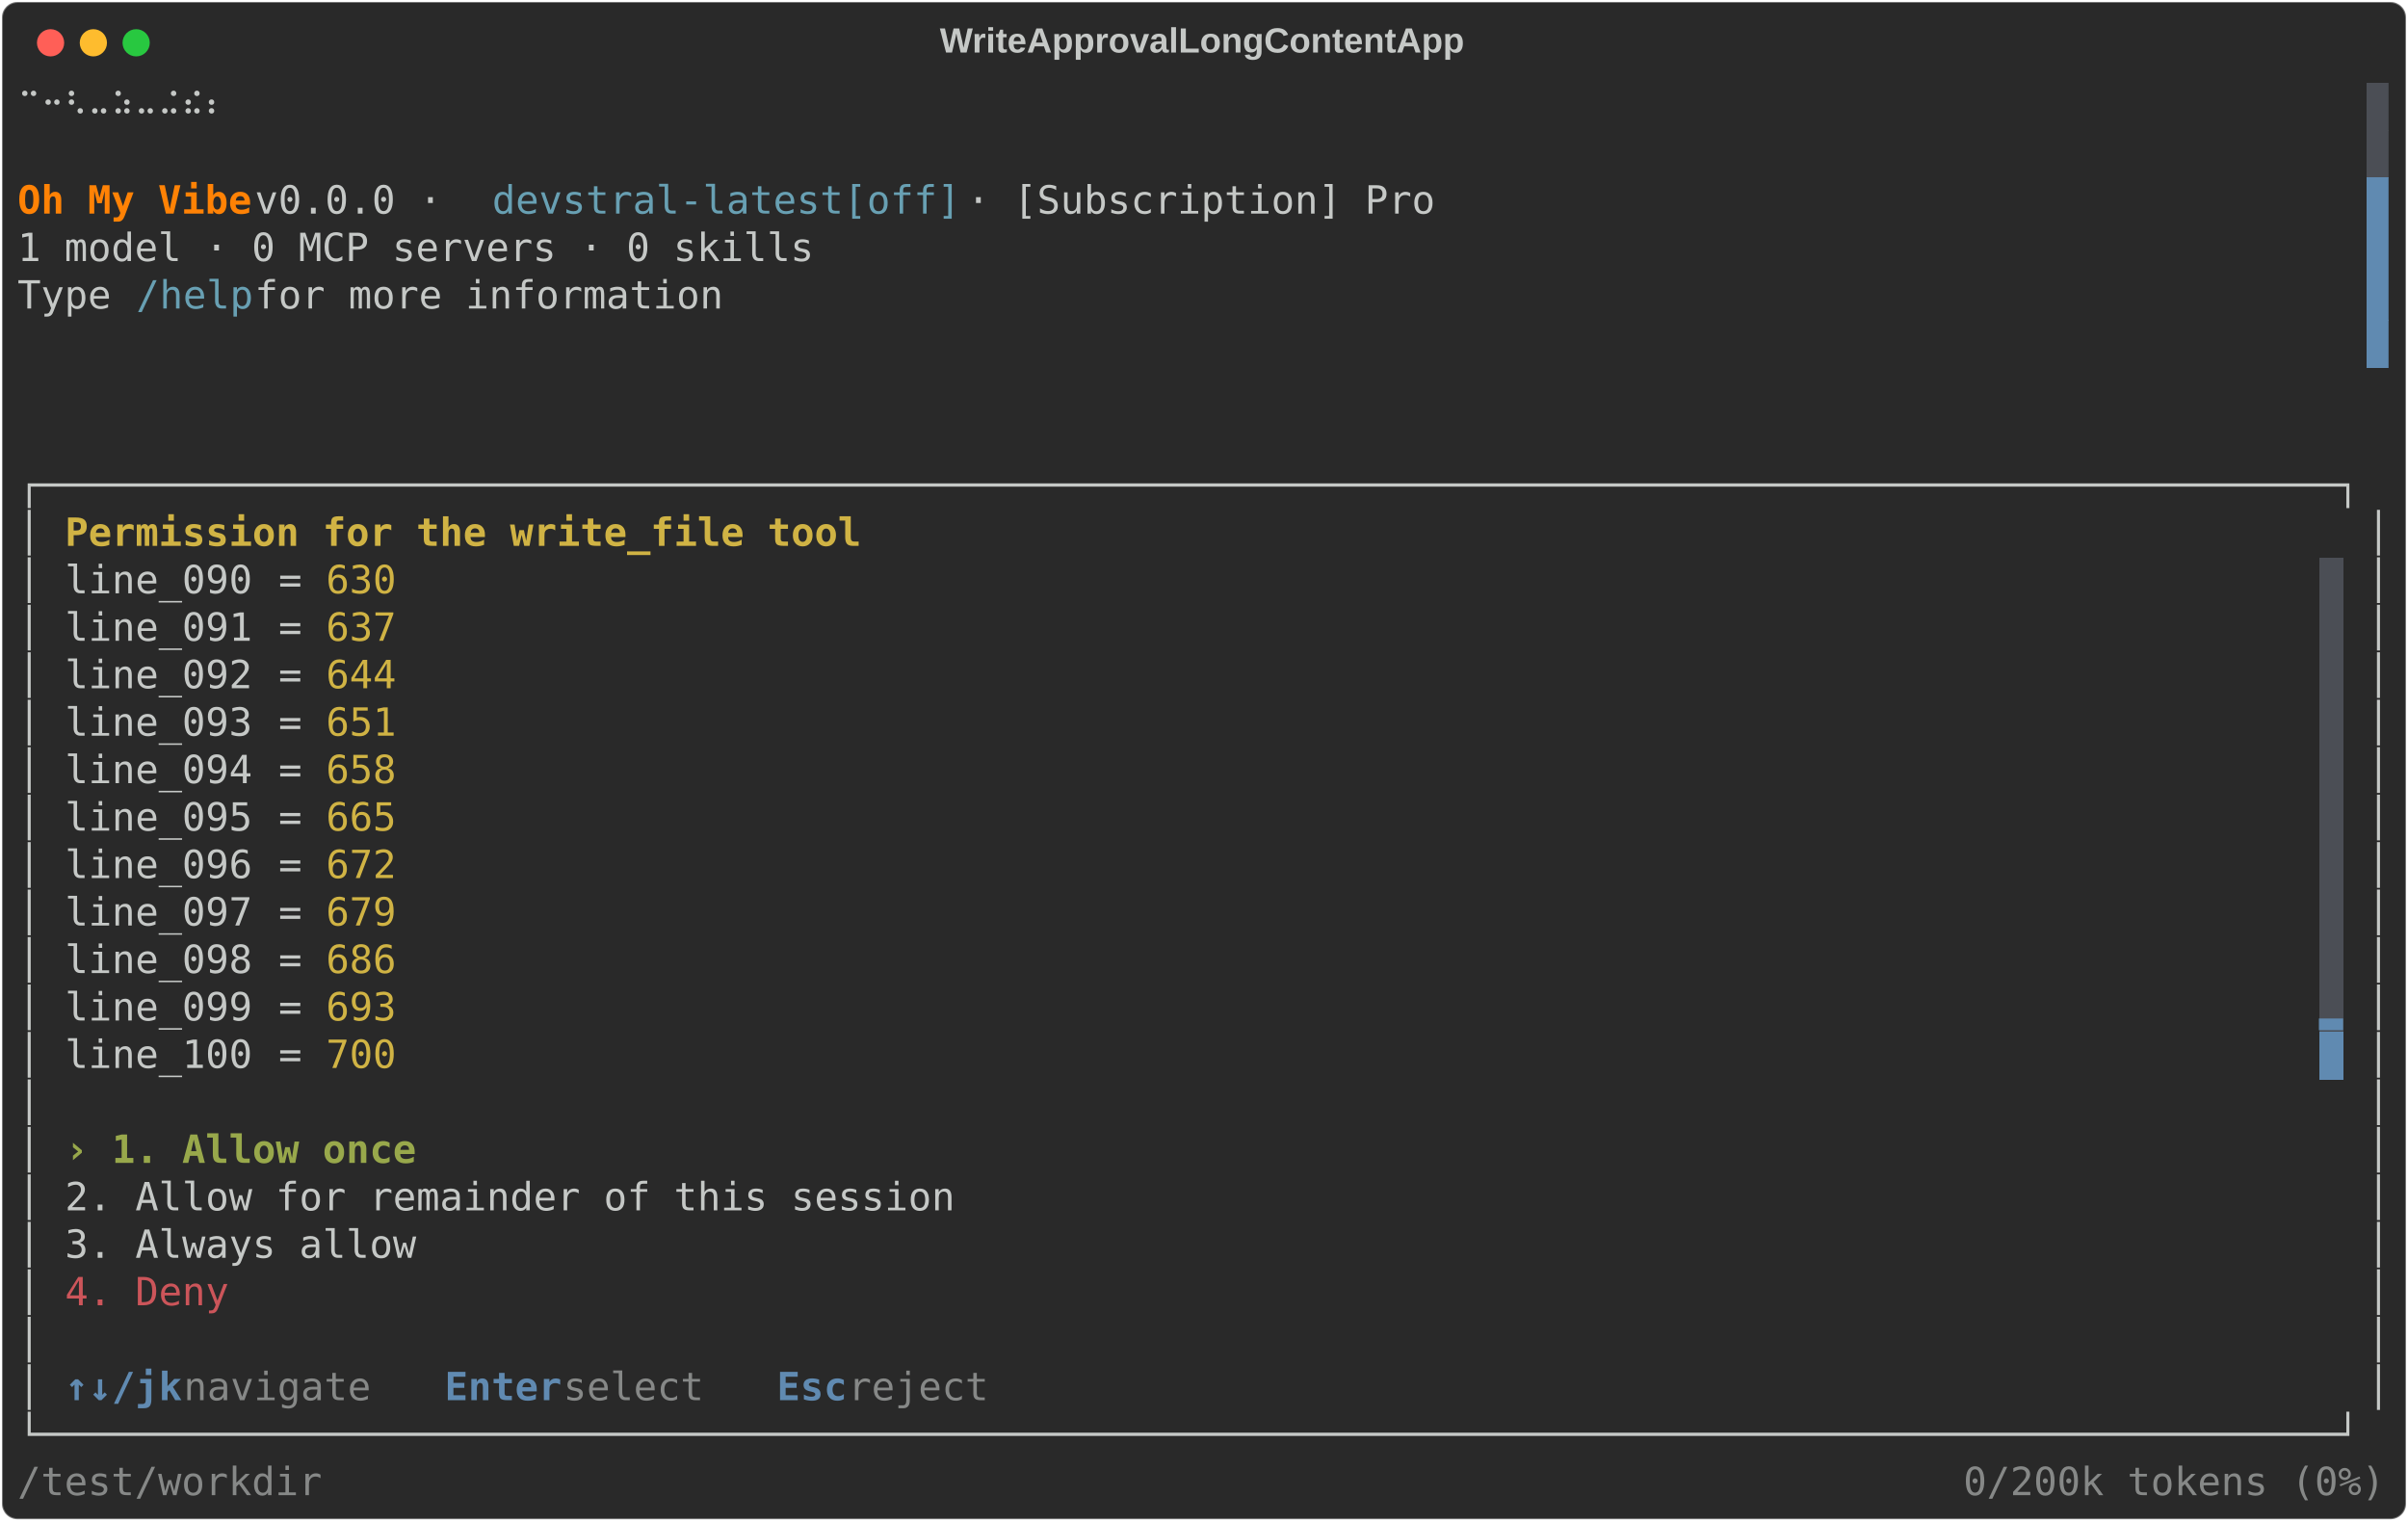
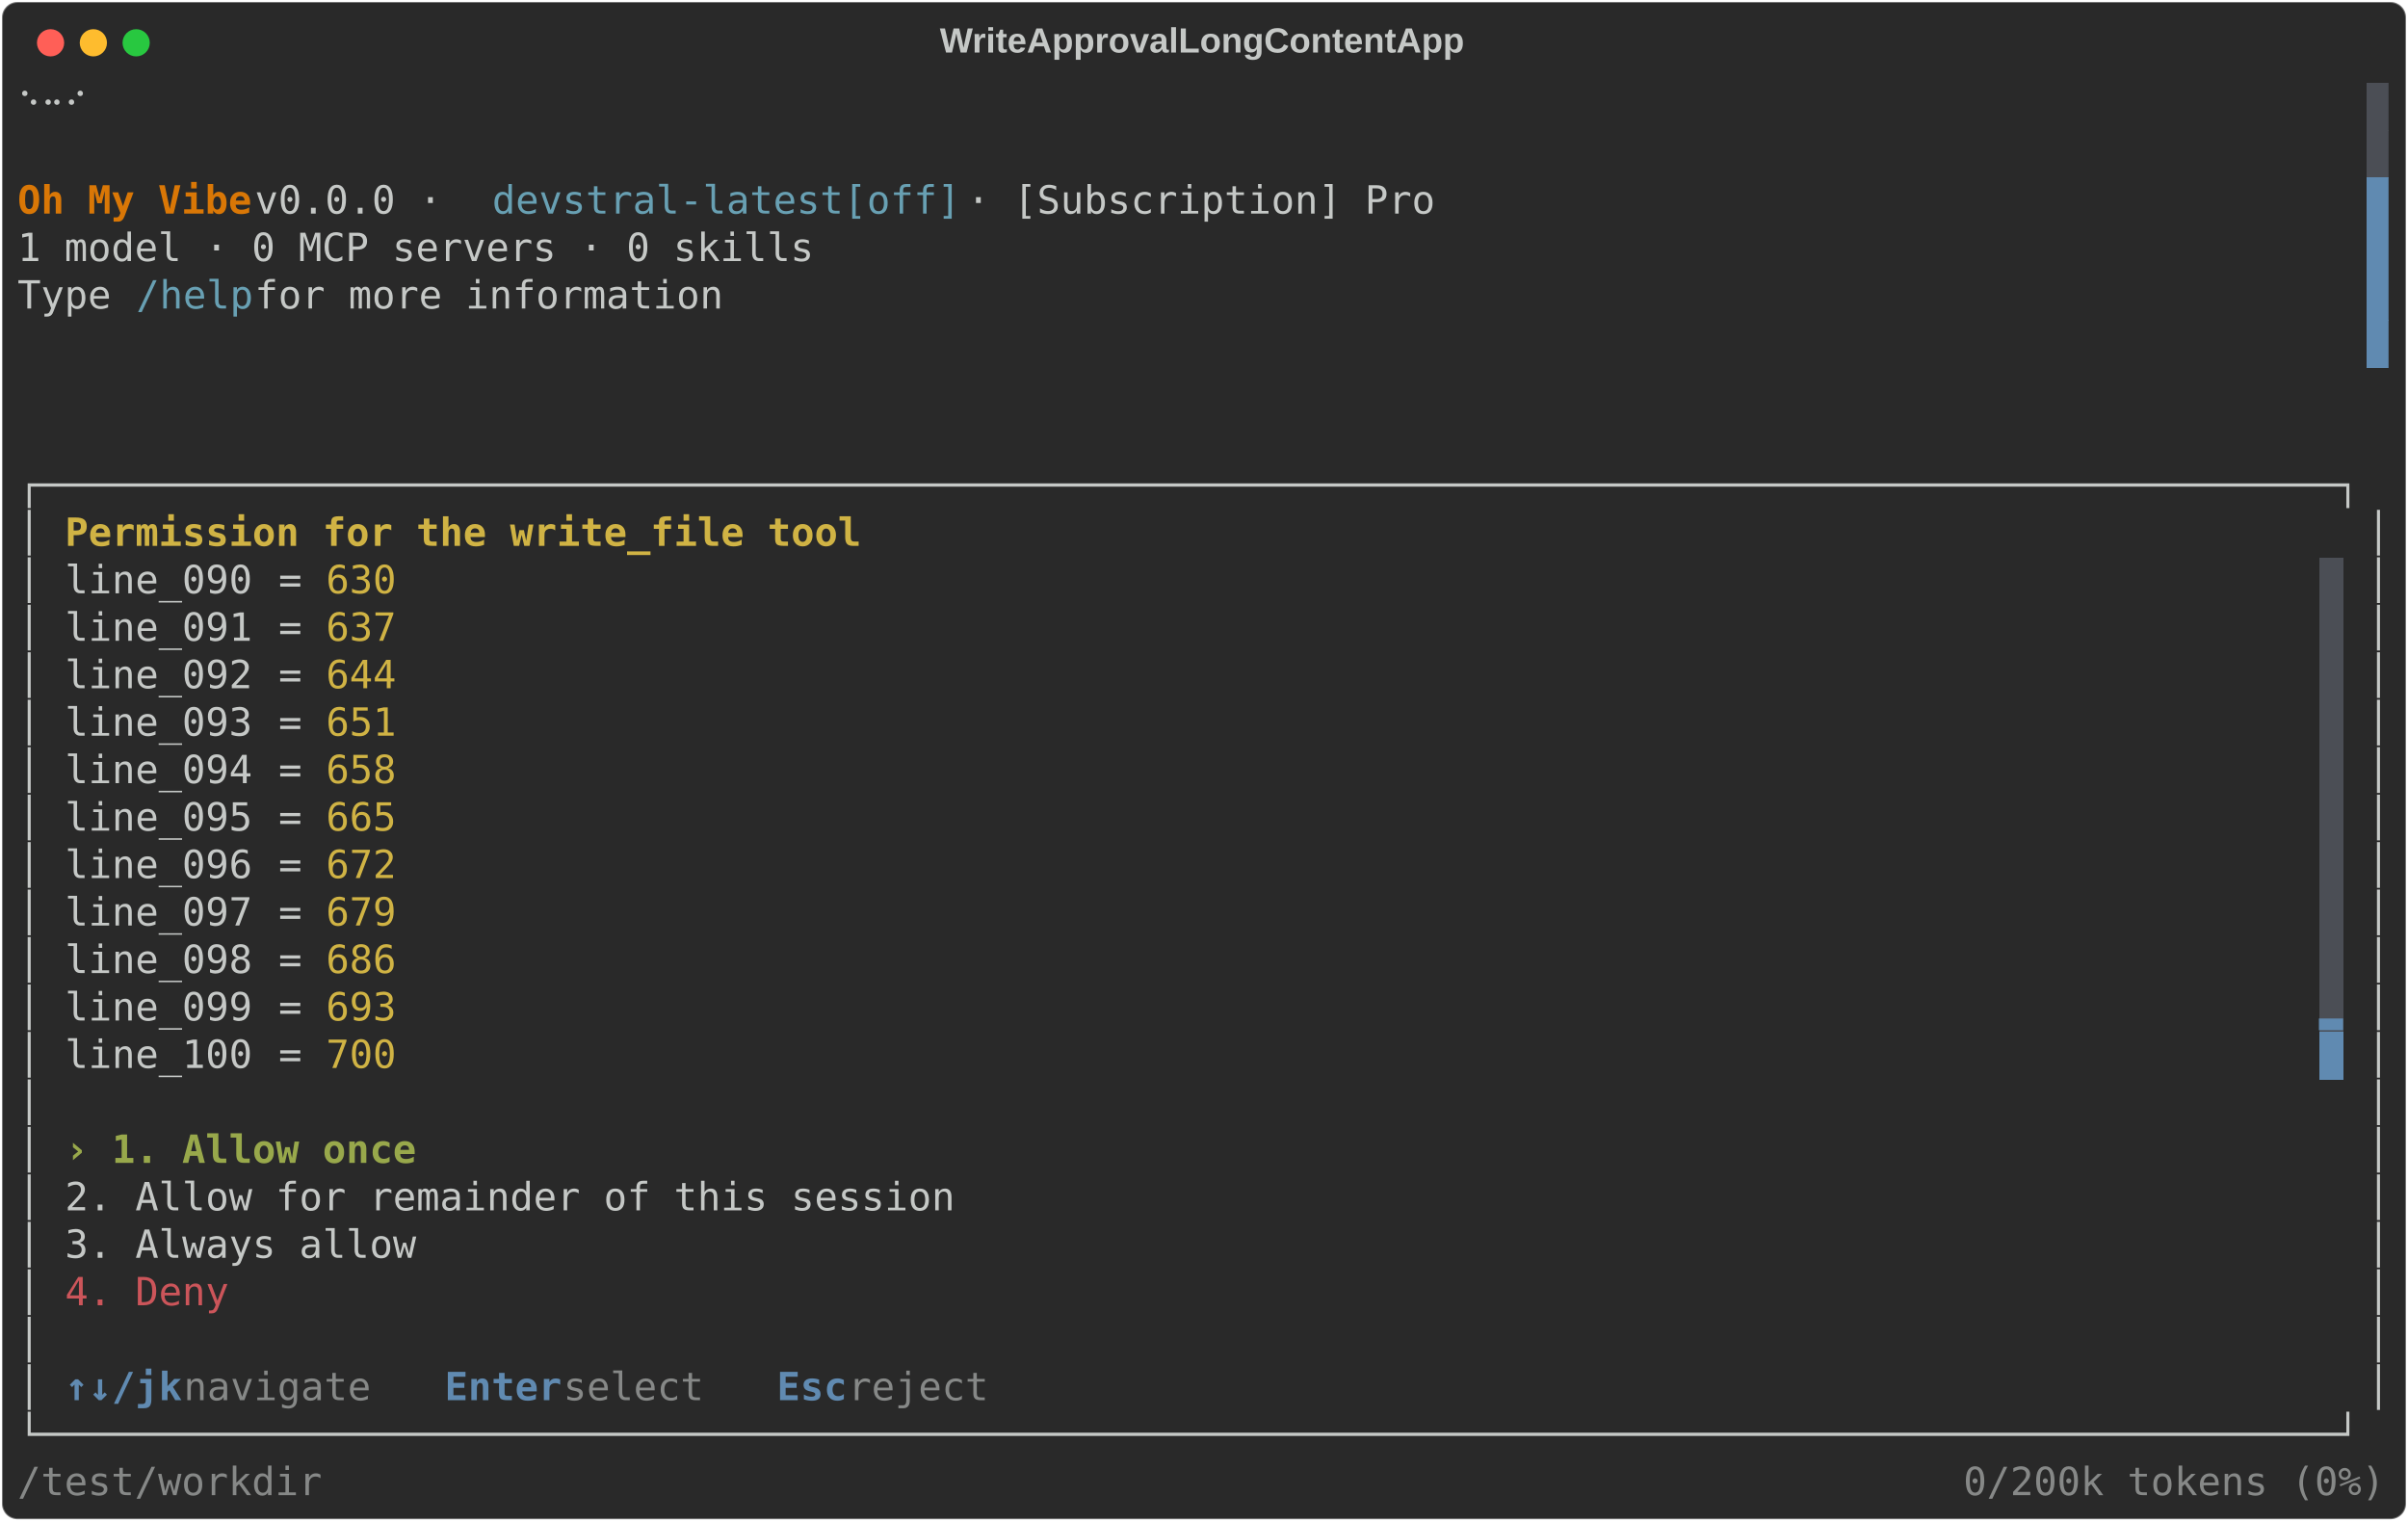
<svg xmlns="http://www.w3.org/2000/svg" class="rich-terminal" viewBox="0 0 1238 782.0">
  <style>

    @font-face {
        font-family: "Fira Code";
        src: local("FiraCode-Regular"),
                url("https://cdnjs.cloudflare.com/ajax/libs/firacode/6.2.0/woff2/FiraCode-Regular.woff2") format("woff2"),
                url("https://cdnjs.cloudflare.com/ajax/libs/firacode/6.2.0/woff/FiraCode-Regular.woff") format("woff");
        font-style: normal;
        font-weight: 400;
    }
    @font-face {
        font-family: "Fira Code";
        src: local("FiraCode-Bold"),
                url("https://cdnjs.cloudflare.com/ajax/libs/firacode/6.2.0/woff2/FiraCode-Bold.woff2") format("woff2"),
                url("https://cdnjs.cloudflare.com/ajax/libs/firacode/6.2.0/woff/FiraCode-Bold.woff") format("woff");
        font-style: bold;
        font-weight: 700;
    }

    .terminal-matrix {
        font-family: Fira Code, monospace;
        font-size: 20px;
        line-height: 24.4px;
        font-variant-east-asian: full-width;
    }

    .terminal-title {
        font-size: 18px;
        font-weight: bold;
        font-family: arial;
    }

    .terminal-r1 { fill: #c5c8c6 }
- .terminal-r2 { fill: #ff8205;font-weight: bold }
+ .terminal-r2 { fill: #d97706;font-weight: bold }
.terminal-r3 { fill: #68a0b3 }
.terminal-r4 { fill: #292929 }
.terminal-r5 { fill: #d0b344;font-weight: bold }
.terminal-r6 { fill: #d0b344 }
.terminal-r7 { fill: #608ab1 }
.terminal-r8 { fill: #98a84b;font-weight: bold }
.terminal-r9 { fill: #cc555a }
.terminal-r10 { fill: #608ab1;font-weight: bold }
.terminal-r11 { fill: #868887 }
    </style>
  <defs>
    <clipPath id="terminal-clip-terminal">
      <rect x="0" y="0" width="1219.0" height="731.0" />
    </clipPath>
    <clipPath id="terminal-line-0">
      <rect x="0" y="1.5" width="1220" height="24.65" />
    </clipPath>
    <clipPath id="terminal-line-1">
      <rect x="0" y="25.9" width="1220" height="24.65" />
    </clipPath>
    <clipPath id="terminal-line-2">
      <rect x="0" y="50.3" width="1220" height="24.65" />
    </clipPath>
    <clipPath id="terminal-line-3">
      <rect x="0" y="74.7" width="1220" height="24.65" />
    </clipPath>
    <clipPath id="terminal-line-4">
      <rect x="0" y="99.1" width="1220" height="24.65" />
    </clipPath>
    <clipPath id="terminal-line-5">
      <rect x="0" y="123.5" width="1220" height="24.65" />
    </clipPath>
    <clipPath id="terminal-line-6">
      <rect x="0" y="147.9" width="1220" height="24.65" />
    </clipPath>
    <clipPath id="terminal-line-7">
      <rect x="0" y="172.3" width="1220" height="24.65" />
    </clipPath>
    <clipPath id="terminal-line-8">
      <rect x="0" y="196.7" width="1220" height="24.65" />
    </clipPath>
    <clipPath id="terminal-line-9">
      <rect x="0" y="221.1" width="1220" height="24.65" />
    </clipPath>
    <clipPath id="terminal-line-10">
      <rect x="0" y="245.5" width="1220" height="24.65" />
    </clipPath>
    <clipPath id="terminal-line-11">
      <rect x="0" y="269.9" width="1220" height="24.65" />
    </clipPath>
    <clipPath id="terminal-line-12">
      <rect x="0" y="294.3" width="1220" height="24.65" />
    </clipPath>
    <clipPath id="terminal-line-13">
      <rect x="0" y="318.7" width="1220" height="24.65" />
    </clipPath>
    <clipPath id="terminal-line-14">
      <rect x="0" y="343.1" width="1220" height="24.65" />
    </clipPath>
    <clipPath id="terminal-line-15">
      <rect x="0" y="367.5" width="1220" height="24.65" />
    </clipPath>
    <clipPath id="terminal-line-16">
      <rect x="0" y="391.9" width="1220" height="24.65" />
    </clipPath>
    <clipPath id="terminal-line-17">
      <rect x="0" y="416.3" width="1220" height="24.65" />
    </clipPath>
    <clipPath id="terminal-line-18">
      <rect x="0" y="440.7" width="1220" height="24.65" />
    </clipPath>
    <clipPath id="terminal-line-19">
      <rect x="0" y="465.1" width="1220" height="24.65" />
    </clipPath>
    <clipPath id="terminal-line-20">
      <rect x="0" y="489.5" width="1220" height="24.65" />
    </clipPath>
    <clipPath id="terminal-line-21">
      <rect x="0" y="513.9" width="1220" height="24.65" />
    </clipPath>
    <clipPath id="terminal-line-22">
      <rect x="0" y="538.3" width="1220" height="24.65" />
    </clipPath>
    <clipPath id="terminal-line-23">
      <rect x="0" y="562.7" width="1220" height="24.65" />
    </clipPath>
    <clipPath id="terminal-line-24">
      <rect x="0" y="587.1" width="1220" height="24.65" />
    </clipPath>
    <clipPath id="terminal-line-25">
      <rect x="0" y="611.5" width="1220" height="24.65" />
    </clipPath>
    <clipPath id="terminal-line-26">
      <rect x="0" y="635.9" width="1220" height="24.65" />
    </clipPath>
    <clipPath id="terminal-line-27">
      <rect x="0" y="660.3" width="1220" height="24.65" />
    </clipPath>
    <clipPath id="terminal-line-28">
      <rect x="0" y="684.7" width="1220" height="24.65" />
    </clipPath>
  </defs>
  <rect fill="#292929" stroke="rgba(255,255,255,0.35)" stroke-width="1" x="1" y="1" width="1236" height="780" rx="8" />
  <text class="terminal-title" fill="#c5c8c6" text-anchor="middle" x="618" y="27">WriteApprovalLongContentApp</text>
  <g transform="translate(26,22)">
    <circle cx="0" cy="0" r="7" fill="#ff5f57" />
    <circle cx="22" cy="0" r="7" fill="#febc2e" />
    <circle cx="44" cy="0" r="7" fill="#28c840" />
  </g>
  <g transform="translate(9, 41)" clip-path="url(#terminal-clip-terminal)">
    <rect fill="#4b4e55" x="1207.8" y="1.5" width="12.2" height="24.65" shape-rendering="crispEdges" />
    <rect fill="#4b4e55" x="1207.8" y="25.9" width="12.2" height="24.65" shape-rendering="crispEdges" />
    <rect fill="#608ab1" x="1207.8" y="50.3" width="12.2" height="24.65" shape-rendering="crispEdges" />
    <rect fill="#608ab1" x="1207.8" y="74.7" width="12.2" height="24.65" shape-rendering="crispEdges" />
    <rect fill="#608ab1" x="1207.8" y="99.1" width="12.2" height="24.65" shape-rendering="crispEdges" />
    <rect fill="#608ab1" x="1207.8" y="123.5" width="12.2" height="24.65" shape-rendering="crispEdges" />
    <rect fill="#4b4e55" x="1183.4" y="245.5" width="12.2" height="24.65" shape-rendering="crispEdges" />
    <rect fill="#4b4e55" x="1183.4" y="269.9" width="12.2" height="24.65" shape-rendering="crispEdges" />
    <rect fill="#4b4e55" x="1183.4" y="294.3" width="12.2" height="24.65" shape-rendering="crispEdges" />
    <rect fill="#4b4e55" x="1183.4" y="318.7" width="12.2" height="24.65" shape-rendering="crispEdges" />
    <rect fill="#4b4e55" x="1183.4" y="343.1" width="12.2" height="24.65" shape-rendering="crispEdges" />
    <rect fill="#4b4e55" x="1183.4" y="367.5" width="12.2" height="24.65" shape-rendering="crispEdges" />
    <rect fill="#4b4e55" x="1183.4" y="391.9" width="12.2" height="24.65" shape-rendering="crispEdges" />
    <rect fill="#4b4e55" x="1183.4" y="416.3" width="12.2" height="24.65" shape-rendering="crispEdges" />
    <rect fill="#4b4e55" x="1183.4" y="440.7" width="12.2" height="24.65" shape-rendering="crispEdges" />
    <rect fill="#4b4e55" x="1183.4" y="465.1" width="12.2" height="24.65" shape-rendering="crispEdges" />
    <rect fill="#608ab1" x="1183.4" y="489.5" width="12.2" height="24.65" shape-rendering="crispEdges" />
    <g class="terminal-matrix">
-       <text class="terminal-r1" x="0" y="20" textLength="134.2" clip-path="url(#terminal-line-0)">  ⠉⠒⠣⠤⠵⠤⠬⠮⠆</text>
+       <text class="terminal-r1" x="0" y="20" textLength="134.2" clip-path="url(#terminal-line-0)">    ⠑⠒⠊    </text>
      <text class="terminal-r1" x="1220" y="20" textLength="12.2" clip-path="url(#terminal-line-0)">
</text>
      <text class="terminal-r1" x="1220" y="44.4" textLength="12.2" clip-path="url(#terminal-line-1)">
</text>
      <text class="terminal-r2" x="0" y="68.8" textLength="122" clip-path="url(#terminal-line-2)">Oh My Vibe</text>
      <text class="terminal-r1" x="122" y="68.8" textLength="122" clip-path="url(#terminal-line-2)"> v0.0.0 · </text>
      <text class="terminal-r3" x="244" y="68.8" textLength="244" clip-path="url(#terminal-line-2)">devstral-latest[off]</text>
      <text class="terminal-r1" x="488" y="68.8" textLength="256.2" clip-path="url(#terminal-line-2)"> · [Subscription] Pro</text>
      <text class="terminal-r1" x="1220" y="68.8" textLength="12.2" clip-path="url(#terminal-line-2)">
</text>
      <text class="terminal-r1" x="0" y="93.2" textLength="414.8" clip-path="url(#terminal-line-3)">1 model · 0 MCP servers · 0 skills</text>
      <text class="terminal-r1" x="1220" y="93.2" textLength="12.2" clip-path="url(#terminal-line-3)">
</text>
      <text class="terminal-r1" x="0" y="117.6" textLength="61" clip-path="url(#terminal-line-4)">Type </text>
      <text class="terminal-r3" x="61" y="117.6" textLength="61" clip-path="url(#terminal-line-4)">/help</text>
      <text class="terminal-r1" x="122" y="117.6" textLength="256.2" clip-path="url(#terminal-line-4)"> for more information</text>
      <text class="terminal-r1" x="1220" y="117.6" textLength="12.2" clip-path="url(#terminal-line-4)">
</text>
      <text class="terminal-r1" x="1220" y="142" textLength="12.2" clip-path="url(#terminal-line-5)">
</text>
      <text class="terminal-r1" x="1220" y="166.4" textLength="12.2" clip-path="url(#terminal-line-6)">
</text>
      <text class="terminal-r1" x="1220" y="190.8" textLength="12.2" clip-path="url(#terminal-line-7)">
</text>
      <text class="terminal-r1" x="0" y="215.2" textLength="1220" clip-path="url(#terminal-line-8)">┌──────────────────────────────────────────────────────────────────────────────────────────────────┐</text>
      <text class="terminal-r1" x="1220" y="215.2" textLength="12.2" clip-path="url(#terminal-line-8)">
</text>
      <text class="terminal-r1" x="0" y="239.6" textLength="12.2" clip-path="url(#terminal-line-9)">│</text>
      <text class="terminal-r5" x="24.4" y="239.6" textLength="414.8" clip-path="url(#terminal-line-9)">Permission for the write_file tool</text>
      <text class="terminal-r1" x="1207.8" y="239.6" textLength="12.2" clip-path="url(#terminal-line-9)">│</text>
      <text class="terminal-r1" x="1220" y="239.6" textLength="12.2" clip-path="url(#terminal-line-9)">
</text>
      <text class="terminal-r1" x="0" y="264" textLength="12.2" clip-path="url(#terminal-line-10)">│</text>
      <text class="terminal-r1" x="24.4" y="264" textLength="97.6" clip-path="url(#terminal-line-10)">line_090</text>
      <text class="terminal-r1" x="134.2" y="264" textLength="12.2" clip-path="url(#terminal-line-10)">=</text>
      <text class="terminal-r6" x="158.6" y="264" textLength="36.6" clip-path="url(#terminal-line-10)">630</text>
      <text class="terminal-r1" x="1207.8" y="264" textLength="12.2" clip-path="url(#terminal-line-10)">│</text>
      <text class="terminal-r1" x="1220" y="264" textLength="12.2" clip-path="url(#terminal-line-10)">
</text>
      <text class="terminal-r1" x="0" y="288.4" textLength="12.2" clip-path="url(#terminal-line-11)">│</text>
      <text class="terminal-r1" x="24.4" y="288.4" textLength="97.6" clip-path="url(#terminal-line-11)">line_091</text>
      <text class="terminal-r1" x="134.2" y="288.4" textLength="12.2" clip-path="url(#terminal-line-11)">=</text>
      <text class="terminal-r6" x="158.6" y="288.4" textLength="36.6" clip-path="url(#terminal-line-11)">637</text>
      <text class="terminal-r1" x="1207.8" y="288.4" textLength="12.2" clip-path="url(#terminal-line-11)">│</text>
      <text class="terminal-r1" x="1220" y="288.4" textLength="12.2" clip-path="url(#terminal-line-11)">
</text>
      <text class="terminal-r1" x="0" y="312.8" textLength="12.2" clip-path="url(#terminal-line-12)">│</text>
      <text class="terminal-r1" x="24.4" y="312.8" textLength="97.6" clip-path="url(#terminal-line-12)">line_092</text>
      <text class="terminal-r1" x="134.2" y="312.8" textLength="12.2" clip-path="url(#terminal-line-12)">=</text>
      <text class="terminal-r6" x="158.6" y="312.8" textLength="36.6" clip-path="url(#terminal-line-12)">644</text>
      <text class="terminal-r1" x="1207.8" y="312.8" textLength="12.2" clip-path="url(#terminal-line-12)">│</text>
      <text class="terminal-r1" x="1220" y="312.8" textLength="12.2" clip-path="url(#terminal-line-12)">
</text>
      <text class="terminal-r1" x="0" y="337.2" textLength="12.2" clip-path="url(#terminal-line-13)">│</text>
      <text class="terminal-r1" x="24.4" y="337.2" textLength="97.6" clip-path="url(#terminal-line-13)">line_093</text>
      <text class="terminal-r1" x="134.2" y="337.2" textLength="12.2" clip-path="url(#terminal-line-13)">=</text>
      <text class="terminal-r6" x="158.6" y="337.2" textLength="36.6" clip-path="url(#terminal-line-13)">651</text>
      <text class="terminal-r1" x="1207.8" y="337.2" textLength="12.2" clip-path="url(#terminal-line-13)">│</text>
      <text class="terminal-r1" x="1220" y="337.2" textLength="12.2" clip-path="url(#terminal-line-13)">
</text>
      <text class="terminal-r1" x="0" y="361.6" textLength="12.2" clip-path="url(#terminal-line-14)">│</text>
      <text class="terminal-r1" x="24.4" y="361.6" textLength="97.6" clip-path="url(#terminal-line-14)">line_094</text>
      <text class="terminal-r1" x="134.2" y="361.6" textLength="12.2" clip-path="url(#terminal-line-14)">=</text>
      <text class="terminal-r6" x="158.6" y="361.6" textLength="36.6" clip-path="url(#terminal-line-14)">658</text>
      <text class="terminal-r1" x="1207.8" y="361.6" textLength="12.2" clip-path="url(#terminal-line-14)">│</text>
      <text class="terminal-r1" x="1220" y="361.6" textLength="12.2" clip-path="url(#terminal-line-14)">
</text>
      <text class="terminal-r1" x="0" y="386" textLength="12.2" clip-path="url(#terminal-line-15)">│</text>
      <text class="terminal-r1" x="24.4" y="386" textLength="97.6" clip-path="url(#terminal-line-15)">line_095</text>
      <text class="terminal-r1" x="134.2" y="386" textLength="12.2" clip-path="url(#terminal-line-15)">=</text>
      <text class="terminal-r6" x="158.6" y="386" textLength="36.6" clip-path="url(#terminal-line-15)">665</text>
      <text class="terminal-r1" x="1207.8" y="386" textLength="12.2" clip-path="url(#terminal-line-15)">│</text>
      <text class="terminal-r1" x="1220" y="386" textLength="12.2" clip-path="url(#terminal-line-15)">
</text>
      <text class="terminal-r1" x="0" y="410.4" textLength="12.2" clip-path="url(#terminal-line-16)">│</text>
      <text class="terminal-r1" x="24.4" y="410.4" textLength="97.6" clip-path="url(#terminal-line-16)">line_096</text>
      <text class="terminal-r1" x="134.2" y="410.4" textLength="12.2" clip-path="url(#terminal-line-16)">=</text>
      <text class="terminal-r6" x="158.6" y="410.4" textLength="36.6" clip-path="url(#terminal-line-16)">672</text>
      <text class="terminal-r1" x="1207.8" y="410.4" textLength="12.2" clip-path="url(#terminal-line-16)">│</text>
      <text class="terminal-r1" x="1220" y="410.4" textLength="12.2" clip-path="url(#terminal-line-16)">
</text>
      <text class="terminal-r1" x="0" y="434.8" textLength="12.2" clip-path="url(#terminal-line-17)">│</text>
      <text class="terminal-r1" x="24.4" y="434.8" textLength="97.6" clip-path="url(#terminal-line-17)">line_097</text>
      <text class="terminal-r1" x="134.2" y="434.8" textLength="12.2" clip-path="url(#terminal-line-17)">=</text>
      <text class="terminal-r6" x="158.6" y="434.8" textLength="36.6" clip-path="url(#terminal-line-17)">679</text>
      <text class="terminal-r1" x="1207.8" y="434.8" textLength="12.2" clip-path="url(#terminal-line-17)">│</text>
      <text class="terminal-r1" x="1220" y="434.8" textLength="12.2" clip-path="url(#terminal-line-17)">
</text>
      <text class="terminal-r1" x="0" y="459.2" textLength="12.2" clip-path="url(#terminal-line-18)">│</text>
      <text class="terminal-r1" x="24.4" y="459.2" textLength="97.6" clip-path="url(#terminal-line-18)">line_098</text>
      <text class="terminal-r1" x="134.2" y="459.2" textLength="12.2" clip-path="url(#terminal-line-18)">=</text>
      <text class="terminal-r6" x="158.6" y="459.2" textLength="36.6" clip-path="url(#terminal-line-18)">686</text>
      <text class="terminal-r1" x="1207.8" y="459.2" textLength="12.2" clip-path="url(#terminal-line-18)">│</text>
      <text class="terminal-r1" x="1220" y="459.2" textLength="12.2" clip-path="url(#terminal-line-18)">
</text>
      <text class="terminal-r1" x="0" y="483.6" textLength="12.2" clip-path="url(#terminal-line-19)">│</text>
      <text class="terminal-r1" x="24.4" y="483.6" textLength="97.6" clip-path="url(#terminal-line-19)">line_099</text>
      <text class="terminal-r1" x="134.2" y="483.6" textLength="12.2" clip-path="url(#terminal-line-19)">=</text>
      <text class="terminal-r6" x="158.6" y="483.6" textLength="36.6" clip-path="url(#terminal-line-19)">693</text>
      <text class="terminal-r7" x="1183.4" y="483.6" textLength="12.2" clip-path="url(#terminal-line-19)">▂</text>
      <text class="terminal-r1" x="1207.8" y="483.6" textLength="12.2" clip-path="url(#terminal-line-19)">│</text>
      <text class="terminal-r1" x="1220" y="483.6" textLength="12.2" clip-path="url(#terminal-line-19)">
</text>
      <text class="terminal-r1" x="0" y="508" textLength="12.2" clip-path="url(#terminal-line-20)">│</text>
      <text class="terminal-r1" x="24.4" y="508" textLength="97.6" clip-path="url(#terminal-line-20)">line_100</text>
      <text class="terminal-r1" x="134.2" y="508" textLength="12.2" clip-path="url(#terminal-line-20)">=</text>
      <text class="terminal-r6" x="158.6" y="508" textLength="36.6" clip-path="url(#terminal-line-20)">700</text>
      <text class="terminal-r1" x="1207.8" y="508" textLength="12.2" clip-path="url(#terminal-line-20)">│</text>
      <text class="terminal-r1" x="1220" y="508" textLength="12.2" clip-path="url(#terminal-line-20)">
</text>
      <text class="terminal-r1" x="0" y="532.4" textLength="12.2" clip-path="url(#terminal-line-21)">│</text>
      <text class="terminal-r1" x="1207.8" y="532.4" textLength="12.2" clip-path="url(#terminal-line-21)">│</text>
      <text class="terminal-r1" x="1220" y="532.4" textLength="12.2" clip-path="url(#terminal-line-21)">
</text>
      <text class="terminal-r1" x="0" y="556.8" textLength="12.2" clip-path="url(#terminal-line-22)">│</text>
      <text class="terminal-r8" x="24.4" y="556.8" textLength="183" clip-path="url(#terminal-line-22)">› 1. Allow once</text>
      <text class="terminal-r1" x="1207.8" y="556.8" textLength="12.2" clip-path="url(#terminal-line-22)">│</text>
      <text class="terminal-r1" x="1220" y="556.8" textLength="12.2" clip-path="url(#terminal-line-22)">
</text>
      <text class="terminal-r1" x="0" y="581.2" textLength="12.2" clip-path="url(#terminal-line-23)">│</text>
      <text class="terminal-r1" x="24.4" y="581.2" textLength="488" clip-path="url(#terminal-line-23)">  2. Allow for remainder of this session</text>
      <text class="terminal-r1" x="1207.8" y="581.2" textLength="12.2" clip-path="url(#terminal-line-23)">│</text>
      <text class="terminal-r1" x="1220" y="581.2" textLength="12.2" clip-path="url(#terminal-line-23)">
</text>
      <text class="terminal-r1" x="0" y="605.6" textLength="12.2" clip-path="url(#terminal-line-24)">│</text>
      <text class="terminal-r1" x="24.4" y="605.6" textLength="207.4" clip-path="url(#terminal-line-24)">  3. Always allow</text>
      <text class="terminal-r1" x="1207.8" y="605.6" textLength="12.2" clip-path="url(#terminal-line-24)">│</text>
      <text class="terminal-r1" x="1220" y="605.6" textLength="12.2" clip-path="url(#terminal-line-24)">
</text>
      <text class="terminal-r1" x="0" y="630" textLength="12.2" clip-path="url(#terminal-line-25)">│</text>
      <text class="terminal-r9" x="24.4" y="630" textLength="109.8" clip-path="url(#terminal-line-25)">  4. Deny</text>
      <text class="terminal-r1" x="1207.8" y="630" textLength="12.2" clip-path="url(#terminal-line-25)">│</text>
      <text class="terminal-r1" x="1220" y="630" textLength="12.2" clip-path="url(#terminal-line-25)">
</text>
      <text class="terminal-r1" x="0" y="654.4" textLength="12.2" clip-path="url(#terminal-line-26)">│</text>
      <text class="terminal-r1" x="1207.8" y="654.4" textLength="12.2" clip-path="url(#terminal-line-26)">│</text>
      <text class="terminal-r1" x="1220" y="654.4" textLength="12.2" clip-path="url(#terminal-line-26)">
</text>
      <text class="terminal-r1" x="0" y="678.8" textLength="12.2" clip-path="url(#terminal-line-27)">│</text>
      <text class="terminal-r10" x="24.4" y="678.8" textLength="61" clip-path="url(#terminal-line-27)">↑↓/jk</text>
      <text class="terminal-r11" x="85.4" y="678.8" textLength="134.2" clip-path="url(#terminal-line-27)"> navigate  </text>
      <text class="terminal-r10" x="219.6" y="678.8" textLength="61" clip-path="url(#terminal-line-27)">Enter</text>
      <text class="terminal-r11" x="280.6" y="678.8" textLength="109.8" clip-path="url(#terminal-line-27)"> select  </text>
      <text class="terminal-r10" x="390.4" y="678.8" textLength="36.6" clip-path="url(#terminal-line-27)">Esc</text>
      <text class="terminal-r11" x="427" y="678.8" textLength="85.4" clip-path="url(#terminal-line-27)"> reject</text>
      <text class="terminal-r1" x="1207.8" y="678.8" textLength="12.2" clip-path="url(#terminal-line-27)">│</text>
      <text class="terminal-r1" x="1220" y="678.8" textLength="12.2" clip-path="url(#terminal-line-27)">
</text>
      <text class="terminal-r1" x="0" y="703.2" textLength="1220" clip-path="url(#terminal-line-28)">└──────────────────────────────────────────────────────────────────────────────────────────────────┘</text>
      <text class="terminal-r1" x="1220" y="703.2" textLength="12.2" clip-path="url(#terminal-line-28)">
</text>
      <text class="terminal-r11" x="0" y="727.6" textLength="158.6" clip-path="url(#terminal-line-29)">/test/workdir</text>
      <text class="terminal-r11" x="1000.4" y="727.6" textLength="219.6" clip-path="url(#terminal-line-29)">0/200k tokens (0%)</text>
    </g>
  </g>
</svg>
